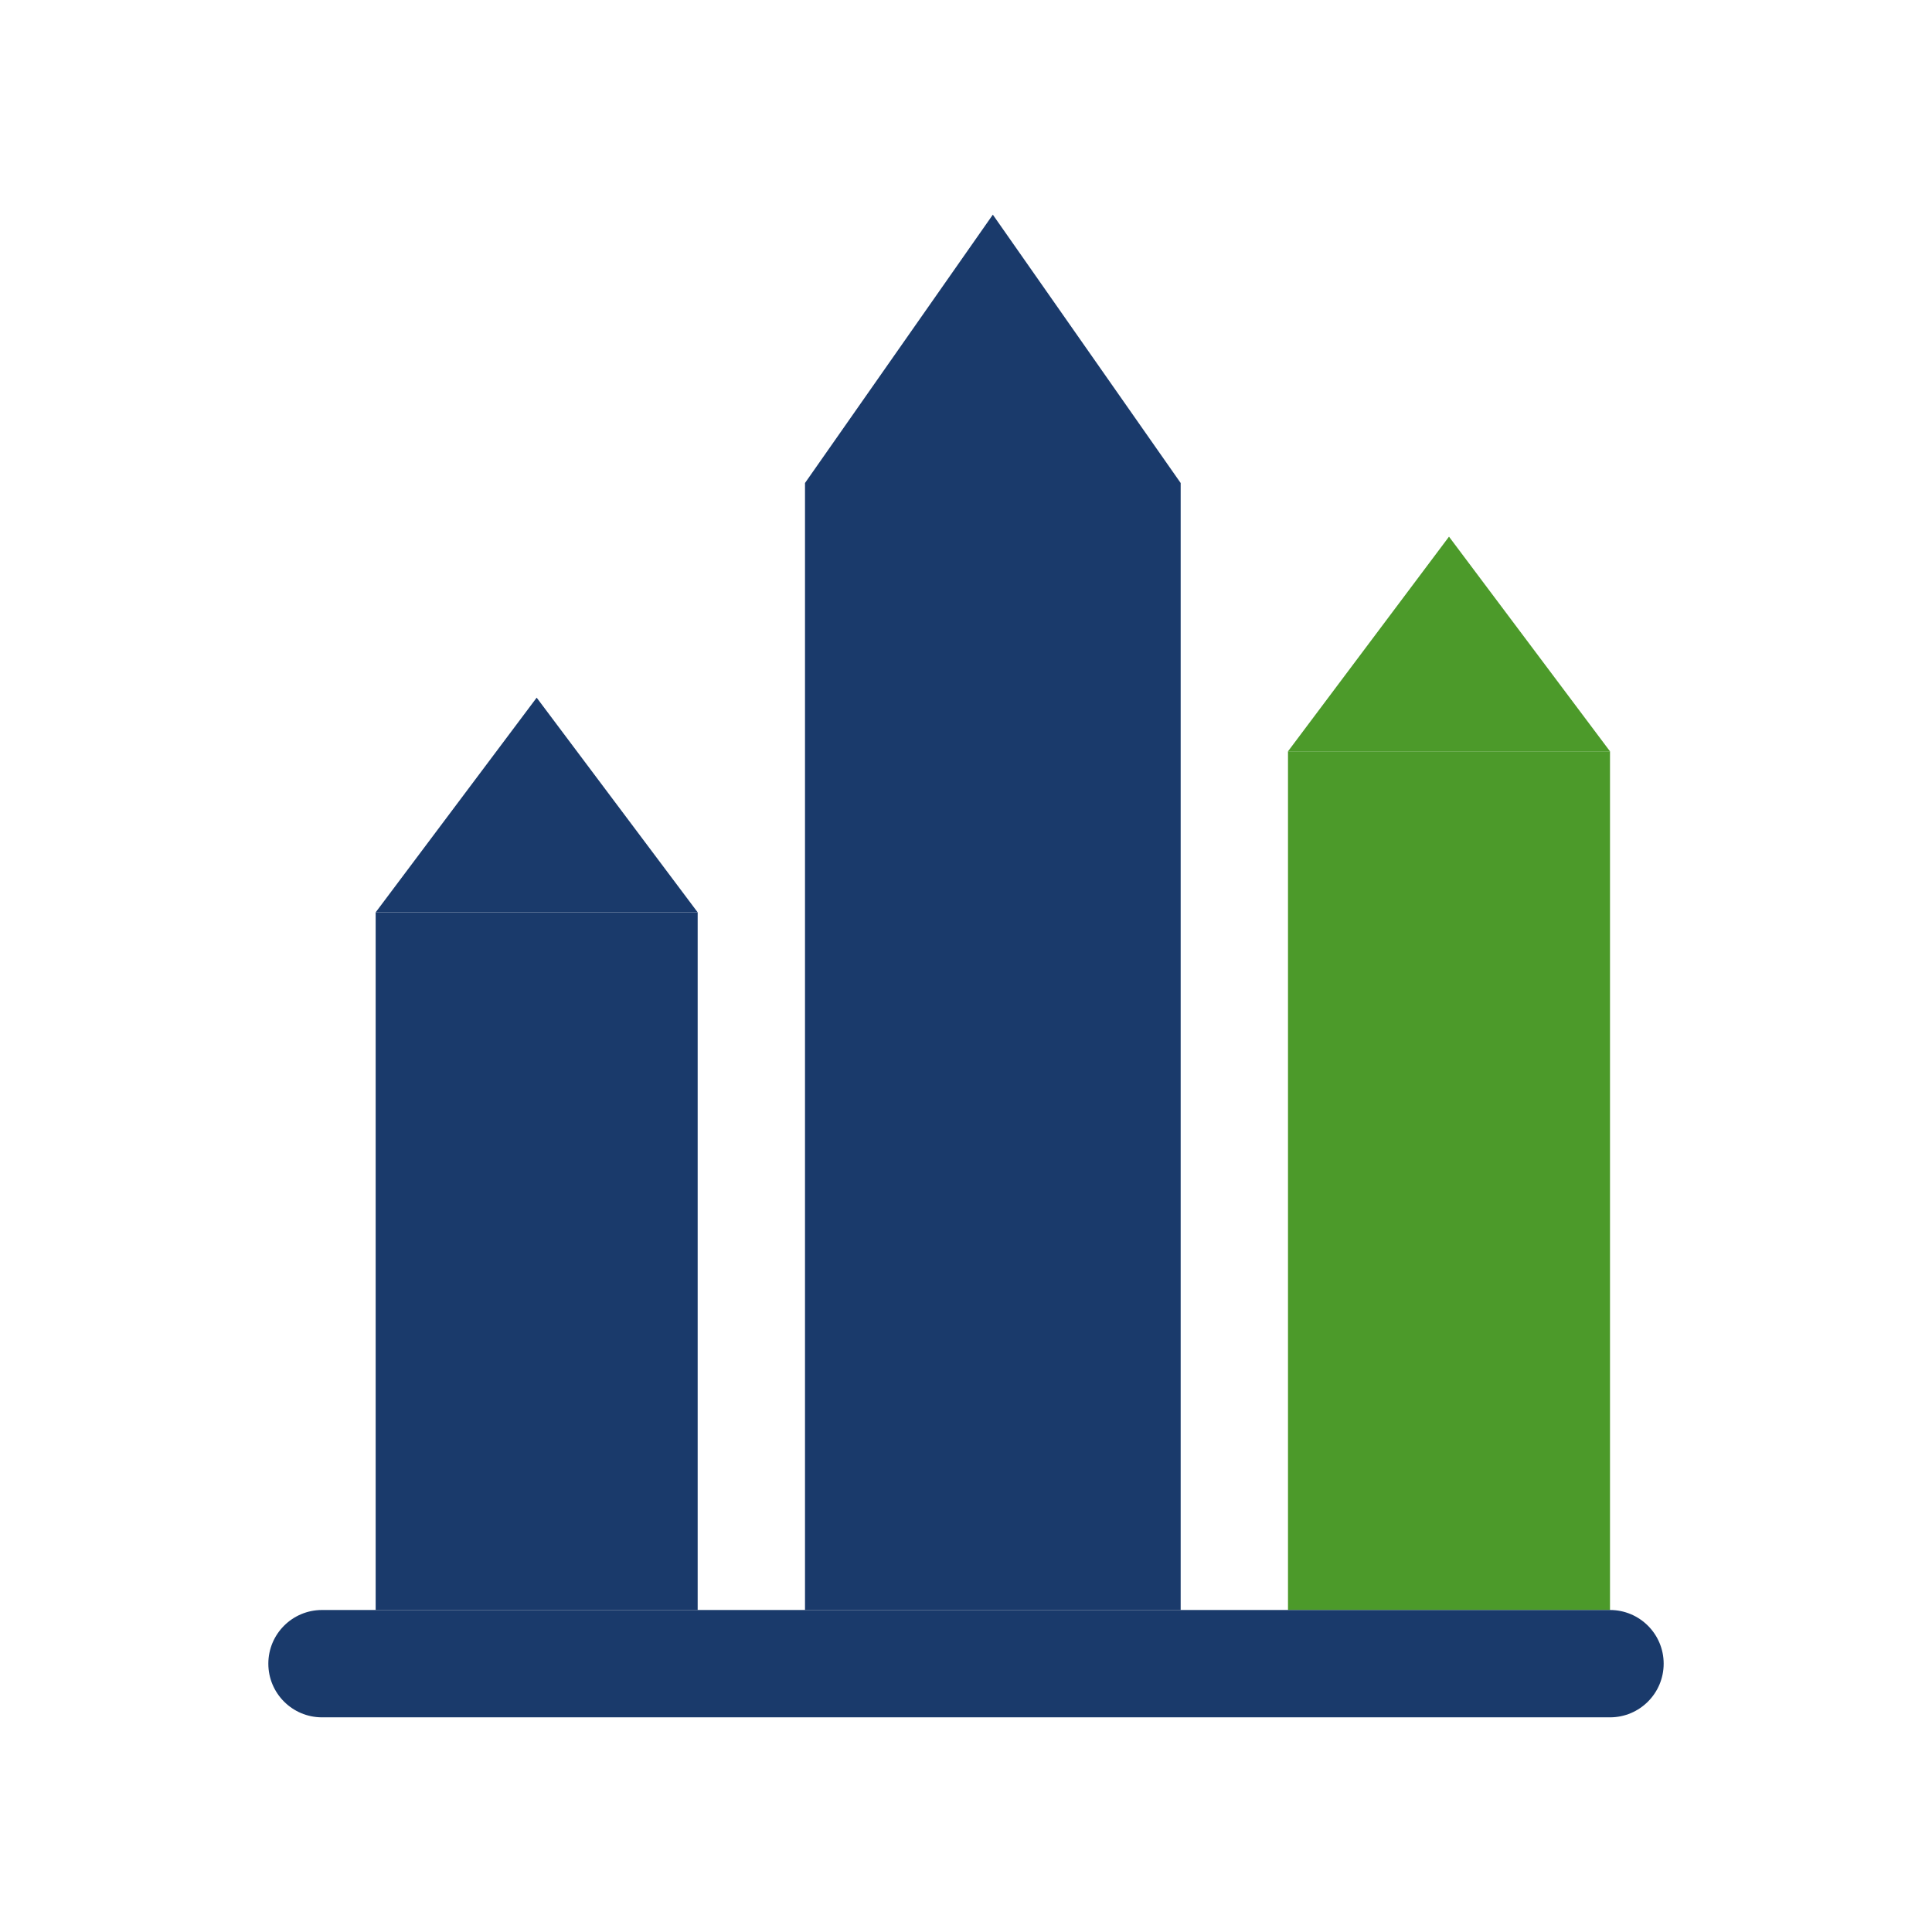
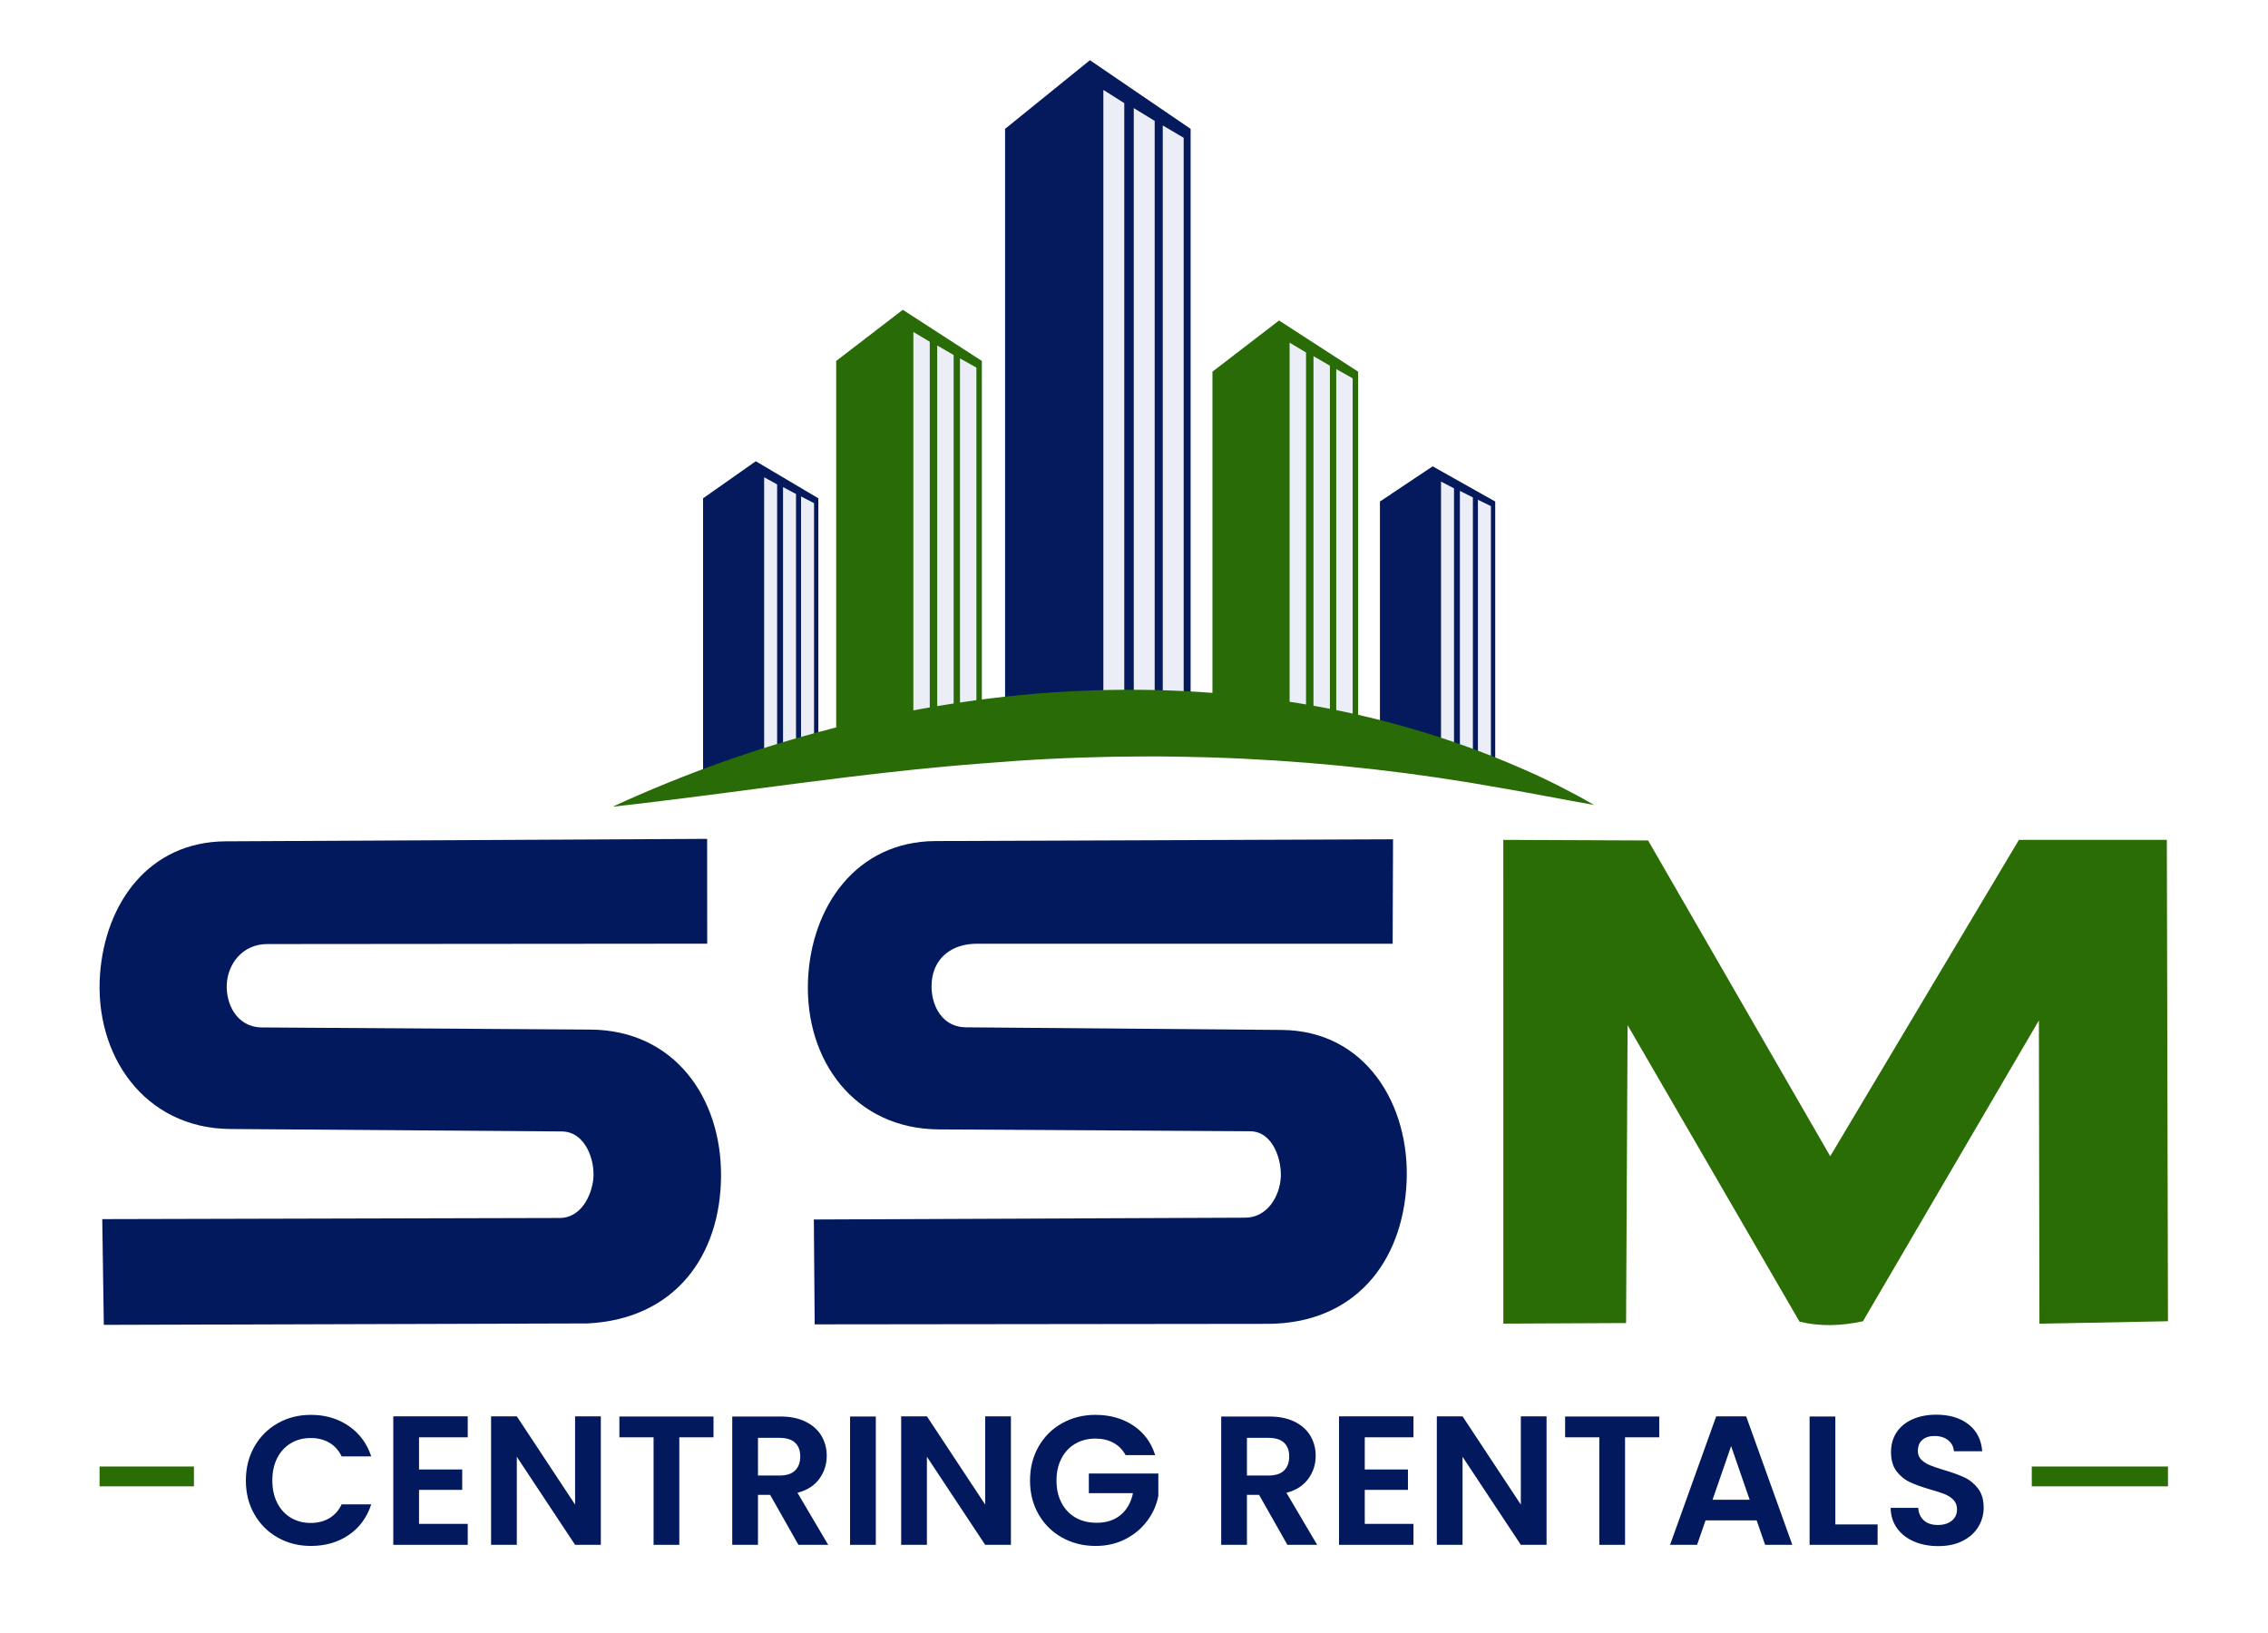
- <svg xmlns="http://www.w3.org/2000/svg" width="36" height="36" viewBox="0 0 36 36">
-   <rect x="7" y="17" width="6" height="13" fill="#1a3a6b" />
-   <polygon points="7,17 10,13 13,17" fill="#1a3a6b" />
-   <rect x="15" y="9" width="7" height="21" fill="#1a3a6b" />
-   <polygon points="15,9 18.5,4 22,9" fill="#1a3a6b" />
-   <rect x="24" y="14" width="6" height="16" fill="#4c9a2a" />
-   <polygon points="24,14 27,10 30,14" fill="#4c9a2a" />
-   <rect x="5" y="30" width="26" height="2" rx="1" fill="#1a3a6b" />
+ <svg xmlns="http://www.w3.org/2000/svg" xmlns:xlink="http://www.w3.org/1999/xlink" width="1626.12" height="1170.67" viewBox="0 0 1626.12 1170.67">
+   <defs>
+     <g>
+       <g id="glyph-0-0">
+         <path d="M 4.609 -46.125 C 4.609 -55.176 6.648 -63.281 10.734 -70.438 C 14.828 -77.602 20.41 -83.188 27.484 -87.188 C 34.555 -91.188 42.484 -93.188 51.266 -93.188 C 61.547 -93.188 70.551 -90.547 78.281 -85.266 C 86.02 -79.992 91.426 -72.703 94.5 -63.391 L 73.281 -63.391 C 71.164 -67.785 68.195 -71.082 64.375 -73.281 C 60.562 -75.477 56.148 -76.578 51.141 -76.578 C 45.773 -76.578 41.004 -75.32 36.828 -72.812 C 32.66 -70.312 29.41 -66.773 27.078 -62.203 C 24.754 -57.641 23.594 -52.281 23.594 -46.125 C 23.594 -40.062 24.754 -34.723 27.078 -30.109 C 29.41 -25.504 32.66 -21.945 36.828 -19.438 C 41.004 -16.938 45.773 -15.688 51.141 -15.688 C 56.148 -15.688 60.562 -16.805 64.375 -19.047 C 68.195 -21.285 71.164 -24.602 73.281 -29 L 94.5 -29 C 91.426 -19.594 86.047 -12.273 78.359 -7.047 C 70.672 -1.816 61.641 0.797 51.266 0.797 C 42.484 0.797 34.555 -1.203 27.484 -5.203 C 20.41 -9.203 14.828 -14.758 10.734 -21.875 C 6.648 -28.988 4.609 -37.07 4.609 -46.125 Z M 4.609 -46.125 " />
+       </g>
+       <g id="glyph-0-1">
+         <path d="M 27.547 -77.094 L 27.547 -54.031 L 58.516 -54.031 L 58.516 -39.406 L 27.547 -39.406 L 27.547 -15.031 L 62.469 -15.031 L 62.469 0 L 9.094 0 L 9.094 -92.125 L 62.469 -92.125 L 62.469 -77.094 Z M 27.547 -77.094 " />
+       </g>
+       <g id="glyph-0-2">
+         <path d="M 87.781 0 L 69.328 0 L 27.547 -63.125 L 27.547 0 L 9.094 0 L 9.094 -92.125 L 27.547 -92.125 L 69.328 -28.859 L 69.328 -92.125 L 87.781 -92.125 Z M 87.781 0 " />
+       </g>
+       <g id="glyph-0-3">
+         <path d="M 71.703 -92 L 71.703 -77.094 L 47.188 -77.094 L 47.188 0 L 28.734 0 L 28.734 -77.094 L 4.219 -77.094 L 4.219 -92 Z M 71.703 -92 " />
+       </g>
+       <g id="glyph-0-4">
+         <path d="M 56.547 0 L 36.25 -35.844 L 27.547 -35.844 L 27.547 0 L 9.094 0 L 9.094 -92 L 43.625 -92 C 50.738 -92 56.801 -90.742 61.812 -88.234 C 66.82 -85.734 70.578 -82.352 73.078 -78.094 C 75.586 -73.832 76.844 -69.066 76.844 -63.797 C 76.844 -57.734 75.082 -52.258 71.562 -47.375 C 68.051 -42.5 62.82 -39.141 55.875 -37.297 L 77.891 0 Z M 27.547 -49.688 L 42.969 -49.688 C 47.977 -49.688 51.711 -50.895 54.172 -53.312 C 56.629 -55.727 57.859 -59.086 57.859 -63.391 C 57.859 -67.609 56.629 -70.879 54.172 -73.203 C 51.711 -75.535 47.977 -76.703 42.969 -76.703 L 27.547 -76.703 Z M 27.547 -49.688 " />
+       </g>
+       <g id="glyph-0-5">
+         <path d="M 27.547 -92 L 27.547 0 L 9.094 0 L 9.094 -92 Z M 27.547 -92 " />
+       </g>
+       <g id="glyph-0-6">
+         <path d="M 73.141 -64.312 C 71.035 -68.176 68.133 -71.117 64.438 -73.141 C 60.75 -75.16 56.445 -76.172 51.531 -76.172 C 46.082 -76.172 41.25 -74.941 37.031 -72.484 C 32.812 -70.023 29.516 -66.508 27.141 -61.938 C 24.773 -57.375 23.594 -52.102 23.594 -46.125 C 23.594 -39.977 24.801 -34.617 27.219 -30.047 C 29.633 -25.484 32.992 -21.969 37.297 -19.5 C 41.598 -17.039 46.609 -15.812 52.328 -15.812 C 59.348 -15.812 65.098 -17.676 69.578 -21.406 C 74.066 -25.145 77.016 -30.352 78.422 -37.031 L 46.781 -37.031 L 46.781 -51.141 L 96.609 -51.141 L 96.609 -35.062 C 95.379 -28.645 92.742 -22.711 88.703 -17.266 C 84.66 -11.816 79.453 -7.441 73.078 -4.141 C 66.711 -0.848 59.578 0.797 51.672 0.797 C 42.797 0.797 34.773 -1.203 27.609 -5.203 C 20.453 -9.203 14.828 -14.758 10.734 -21.875 C 6.648 -28.988 4.609 -37.07 4.609 -46.125 C 4.609 -55.176 6.648 -63.281 10.734 -70.438 C 14.828 -77.602 20.453 -83.188 27.609 -87.188 C 34.773 -91.188 42.75 -93.188 51.531 -93.188 C 61.895 -93.188 70.898 -90.66 78.547 -85.609 C 86.191 -80.555 91.461 -73.457 94.359 -64.312 Z M 73.141 -64.312 " />
+       </g>
+       <g id="glyph-0-7">
+ </g>
+       <g id="glyph-0-8">
+         <path d="M 65.5 -17.531 L 28.859 -17.531 L 22.797 0 L 3.422 0 L 36.5 -92.125 L 57.984 -92.125 L 91.078 0 L 71.562 0 Z M 60.5 -32.297 L 47.188 -70.781 L 33.875 -32.297 Z M 60.5 -32.297 " />
+       </g>
+       <g id="glyph-0-9">
+         <path d="M 27.547 -14.625 L 57.859 -14.625 L 57.859 0 L 9.094 0 L 9.094 -92 L 27.547 -92 Z M 27.547 -14.625 " />
+       </g>
+       <g id="glyph-0-10">
+         <path d="M 40.859 0.922 C 34.441 0.922 28.66 -0.176 23.516 -2.375 C 18.379 -4.57 14.316 -7.734 11.328 -11.859 C 8.348 -15.992 6.812 -20.867 6.719 -26.484 L 26.484 -26.484 C 26.754 -22.711 28.098 -19.727 30.516 -17.531 C 32.93 -15.332 36.25 -14.234 40.469 -14.234 C 44.77 -14.234 48.148 -15.266 50.609 -17.328 C 53.066 -19.391 54.297 -22.094 54.297 -25.438 C 54.297 -28.156 53.461 -30.395 51.797 -32.156 C 50.129 -33.914 48.039 -35.301 45.531 -36.312 C 43.031 -37.32 39.582 -38.441 35.188 -39.672 C 29.219 -41.43 24.363 -43.164 20.625 -44.875 C 16.895 -46.594 13.688 -49.188 11 -52.656 C 8.32 -56.125 6.984 -60.758 6.984 -66.562 C 6.984 -72.008 8.344 -76.754 11.062 -80.797 C 13.789 -84.836 17.613 -87.93 22.531 -90.078 C 27.457 -92.234 33.082 -93.312 39.406 -93.312 C 48.895 -93.312 56.602 -91.004 62.531 -86.391 C 68.469 -81.773 71.742 -75.336 72.359 -67.078 L 52.062 -67.078 C 51.883 -70.242 50.539 -72.859 48.031 -74.922 C 45.531 -76.992 42.219 -78.031 38.094 -78.031 C 34.488 -78.031 31.609 -77.102 29.453 -75.25 C 27.305 -73.406 26.234 -70.727 26.234 -67.219 C 26.234 -64.758 27.047 -62.719 28.672 -61.094 C 30.297 -59.469 32.316 -58.148 34.734 -57.141 C 37.148 -56.129 40.551 -54.961 44.938 -53.641 C 50.914 -51.879 55.789 -50.117 59.562 -48.359 C 63.344 -46.609 66.594 -43.973 69.312 -40.453 C 72.039 -36.941 73.406 -32.332 73.406 -26.625 C 73.406 -21.707 72.129 -17.141 69.578 -12.922 C 67.035 -8.703 63.301 -5.336 58.375 -2.828 C 53.457 -0.328 47.617 0.922 40.859 0.922 Z M 40.859 0.922 " />
+       </g>
+     </g>
+   </defs>
+   <path fill-rule="nonzero" fill="rgb(16.499%, 42.699%, 1.599%)" fill-opacity="1" d="M 1462.238 949.051 L 1461.867 731.582 L 1335.711 947.297 C 1320.094 950.668 1305.16 951.168 1290.23 947.594 L 1166.953 734.992 L 1165.871 948.586 L 1077.891 948.996 L 1077.859 602.16 L 1181.66 602.594 L 1312.238 828.977 L 1447.527 602.164 L 1553.586 602.125 L 1554.402 947.289 Z M 1462.238 949.051 " />
+   <path fill-rule="nonzero" fill="rgb(0.8%, 9.799%, 36.499%)" fill-opacity="1" d="M 421.324 948.855 L 74.441 949.883 L 73.312 874.07 L 401.141 873.254 C 417.262 873.215 424.309 856.176 425.406 845.195 C 426.719 832.031 419.828 811.332 402.789 811.207 L 165.137 809.457 C 103.453 809.004 67.387 756.445 71.738 698.262 C 75.512 647.797 106.516 603.488 161.863 603.203 L 507 601.434 L 507.062 676.586 L 191.605 676.855 C 173.699 676.867 163.535 691.234 162.629 705.094 C 161.68 719.621 169.684 736.516 187.785 736.637 L 423.352 738.18 C 483.332 738.574 517.324 786.859 516.973 843.223 C 516.621 900.402 483.906 945.719 421.324 948.855 " />
+   <path fill-rule="nonzero" fill="rgb(0.8%, 10.199%, 36.499%)" fill-opacity="1" d="M 908.715 949.152 L 584.109 949.52 L 583.516 874.332 L 892.723 873.039 C 909.008 872.969 917.426 857.309 918.293 844.426 C 919.113 832.234 913.059 811.176 896.258 811.074 L 672.996 809.742 C 612.797 809.383 576.895 760.32 579.336 702.652 C 581.559 650.188 613.816 603.223 670.816 603.008 L 998.789 601.754 L 998.508 676.648 L 700.543 676.625 C 682.57 676.625 670.887 686.375 668.418 700.969 C 665.805 716.453 673.059 736.387 692.582 736.551 L 919.062 738.434 C 979.348 738.938 1010.996 792.324 1008.516 847.402 C 1005.906 905.344 970.855 949.086 908.715 949.152 " />
+   <path fill-rule="nonzero" fill="rgb(1.599%, 10.199%, 36.099%)" fill-opacity="1" d="M 853.66 510.172 L 720.617 510.172 L 720.617 92.398 L 781.453 43.164 L 853.66 92.398 Z M 853.66 510.172 " />
+   <path fill-rule="nonzero" fill="rgb(92.2%, 93.3%, 96.899%)" fill-opacity="1" d="M 791.098 64.473 L 806.094 73.938 L 806.094 510.172 L 791.098 510.172 Z M 791.098 64.473 " />
+   <path fill-rule="nonzero" fill="rgb(92.2%, 93.3%, 96.899%)" fill-opacity="1" d="M 812.895 77.504 L 827.887 86.668 L 827.887 510.676 L 812.895 510.676 Z M 812.895 77.504 " />
+   <path fill-rule="nonzero" fill="rgb(92.2%, 93.3%, 96.899%)" fill-opacity="1" d="M 833.688 89.941 L 848.684 98.797 L 848.684 510.172 L 833.688 510.172 Z M 833.688 89.941 " />
+   <path fill-rule="nonzero" fill="rgb(16.1%, 42.4%, 2.699%)" fill-opacity="1" d="M 973.75 540.492 L 869.301 540.492 L 869.301 266.469 L 917.062 229.785 L 973.75 266.469 Z M 973.75 540.492 " />
+   <path fill-rule="nonzero" fill="rgb(92.2%, 93.3%, 96.899%)" fill-opacity="1" d="M 924.633 245.66 L 936.406 252.711 L 936.406 540.492 L 924.633 540.492 Z M 924.633 245.66 " />
+   <path fill-rule="nonzero" fill="rgb(92.2%, 93.3%, 96.899%)" fill-opacity="1" d="M 941.746 255.367 L 953.516 262.195 L 953.516 540.867 L 941.746 540.867 Z M 941.746 255.367 " />
+   <path fill-rule="nonzero" fill="rgb(92.2%, 93.3%, 96.899%)" fill-opacity="1" d="M 958.07 264.637 L 969.84 271.234 L 969.84 540.492 L 958.07 540.492 Z M 958.07 264.637 " />
+   <path fill-rule="nonzero" fill="rgb(16.1%, 42.4%, 2.699%)" fill-opacity="1" d="M 703.977 532.82 L 599.527 532.82 L 599.527 258.797 L 647.289 222.113 L 703.977 258.797 Z M 703.977 532.82 " />
+   <path fill-rule="nonzero" fill="rgb(92.2%, 93.3%, 96.899%)" fill-opacity="1" d="M 654.863 237.988 L 666.633 245.039 L 666.633 532.82 L 654.863 532.82 Z M 654.863 237.988 " />
+   <path fill-rule="nonzero" fill="rgb(92.2%, 93.3%, 96.899%)" fill-opacity="1" d="M 671.973 247.699 L 683.742 254.527 L 683.742 533.195 L 671.973 533.195 Z M 671.973 247.699 " />
+   <path fill-rule="nonzero" fill="rgb(92.2%, 93.3%, 96.899%)" fill-opacity="1" d="M 688.297 256.965 L 700.066 263.562 L 700.066 532.82 L 688.297 532.82 Z M 688.297 256.965 " />
+   <path fill-rule="nonzero" fill="rgb(1.599%, 10.199%, 36.099%)" fill-opacity="1" d="M 586.746 555.879 L 504.086 555.879 L 504.086 357.277 L 541.883 330.691 L 586.746 357.277 Z M 586.746 555.879 " />
+   <path fill-rule="nonzero" fill="rgb(92.2%, 93.3%, 96.899%)" fill-opacity="1" d="M 547.875 342.199 L 557.191 347.309 L 557.191 555.879 L 547.875 555.879 Z M 547.875 342.199 " />
+   <path fill-rule="nonzero" fill="rgb(92.2%, 93.3%, 96.899%)" fill-opacity="1" d="M 561.418 349.234 L 570.734 354.184 L 570.734 556.148 L 561.418 556.148 Z M 561.418 349.234 " />
+   <path fill-rule="nonzero" fill="rgb(92.2%, 93.3%, 96.899%)" fill-opacity="1" d="M 574.336 355.949 L 583.652 360.73 L 583.652 555.879 L 574.336 555.879 Z M 574.336 355.949 " />
+   <path fill-rule="nonzero" fill="rgb(1.599%, 10.199%, 36.099%)" fill-opacity="1" d="M 1072.051 548.141 L 989.391 548.141 L 989.391 359.582 L 1027.188 334.34 L 1072.051 359.582 Z M 1072.051 548.141 " />
+   <path fill-rule="nonzero" fill="rgb(92.2%, 93.3%, 96.899%)" fill-opacity="1" d="M 1033.18 345.266 L 1042.496 350.117 L 1042.496 548.137 L 1033.18 548.137 Z M 1033.18 345.266 " />
+   <path fill-rule="nonzero" fill="rgb(92.2%, 93.3%, 96.899%)" fill-opacity="1" d="M 1046.723 351.945 L 1056.039 356.645 L 1056.039 548.395 L 1046.723 548.395 Z M 1046.723 351.945 " />
+   <path fill-rule="nonzero" fill="rgb(92.2%, 93.3%, 96.899%)" fill-opacity="1" d="M 1059.641 358.324 L 1068.957 362.863 L 1068.957 548.141 L 1059.641 548.141 Z M 1059.641 358.324 " />
+   <path fill-rule="nonzero" fill="rgb(16.1%, 42.4%, 2.699%)" fill-opacity="1" d="M 439.234 578.383 C 641.172 485.332 885.172 460.383 1092.277 551.523 C 1109.629 559.098 1126.566 567.676 1142.965 577.113 C 1121.688 573.406 1097.969 568.684 1076.543 565.023 C 953.758 542.926 828.949 536.844 704.703 547.332 C 616.059 553.992 527.719 568.578 439.234 578.383 " />
+   <g fill="rgb(0.8%, 10.199%, 36.499%)" fill-opacity="1">
+     <use xlink:href="#glyph-0-0" x="171.668" y="1107.592" />
+     <use xlink:href="#glyph-0-1" x="272.885" y="1107.592" />
+     <use xlink:href="#glyph-0-2" x="343" y="1107.592" />
+     <use xlink:href="#glyph-0-3" x="439.868" y="1107.592" />
+     <use xlink:href="#glyph-0-4" x="515.913" y="1107.592" />
+     <use xlink:href="#glyph-0-5" x="600.393" y="1107.592" />
+     <use xlink:href="#glyph-0-2" x="637.032" y="1107.592" />
+     <use xlink:href="#glyph-0-6" x="733.9" y="1107.592" />
+     <use xlink:href="#glyph-0-7" x="835.118" y="1107.592" />
+     <use xlink:href="#glyph-0-4" x="866.485" y="1107.592" />
+     <use xlink:href="#glyph-0-1" x="950.964" y="1107.592" />
+     <use xlink:href="#glyph-0-2" x="1021.079" y="1107.592" />
+     <use xlink:href="#glyph-0-3" x="1117.947" y="1107.592" />
+     <use xlink:href="#glyph-0-8" x="1193.992" y="1107.592" />
+     <use xlink:href="#glyph-0-9" x="1288.356" y="1107.592" />
+     <use xlink:href="#glyph-0-10" x="1348.85" y="1107.592" />
+   </g>
+   <path fill-rule="nonzero" fill="rgb(16.499%, 42.699%, 1.599%)" fill-opacity="1" d="M 1554.402 1065.648 L 1456.75 1065.648 L 1456.75 1051.438 L 1554.402 1051.438 Z M 1554.402 1065.648 " />
+   <path fill-rule="nonzero" fill="rgb(16.499%, 42.699%, 1.599%)" fill-opacity="1" d="M 139.051 1065.648 L 71.383 1065.648 L 71.383 1051.438 L 139.051 1051.438 Z M 139.051 1065.648 " />
</svg>
